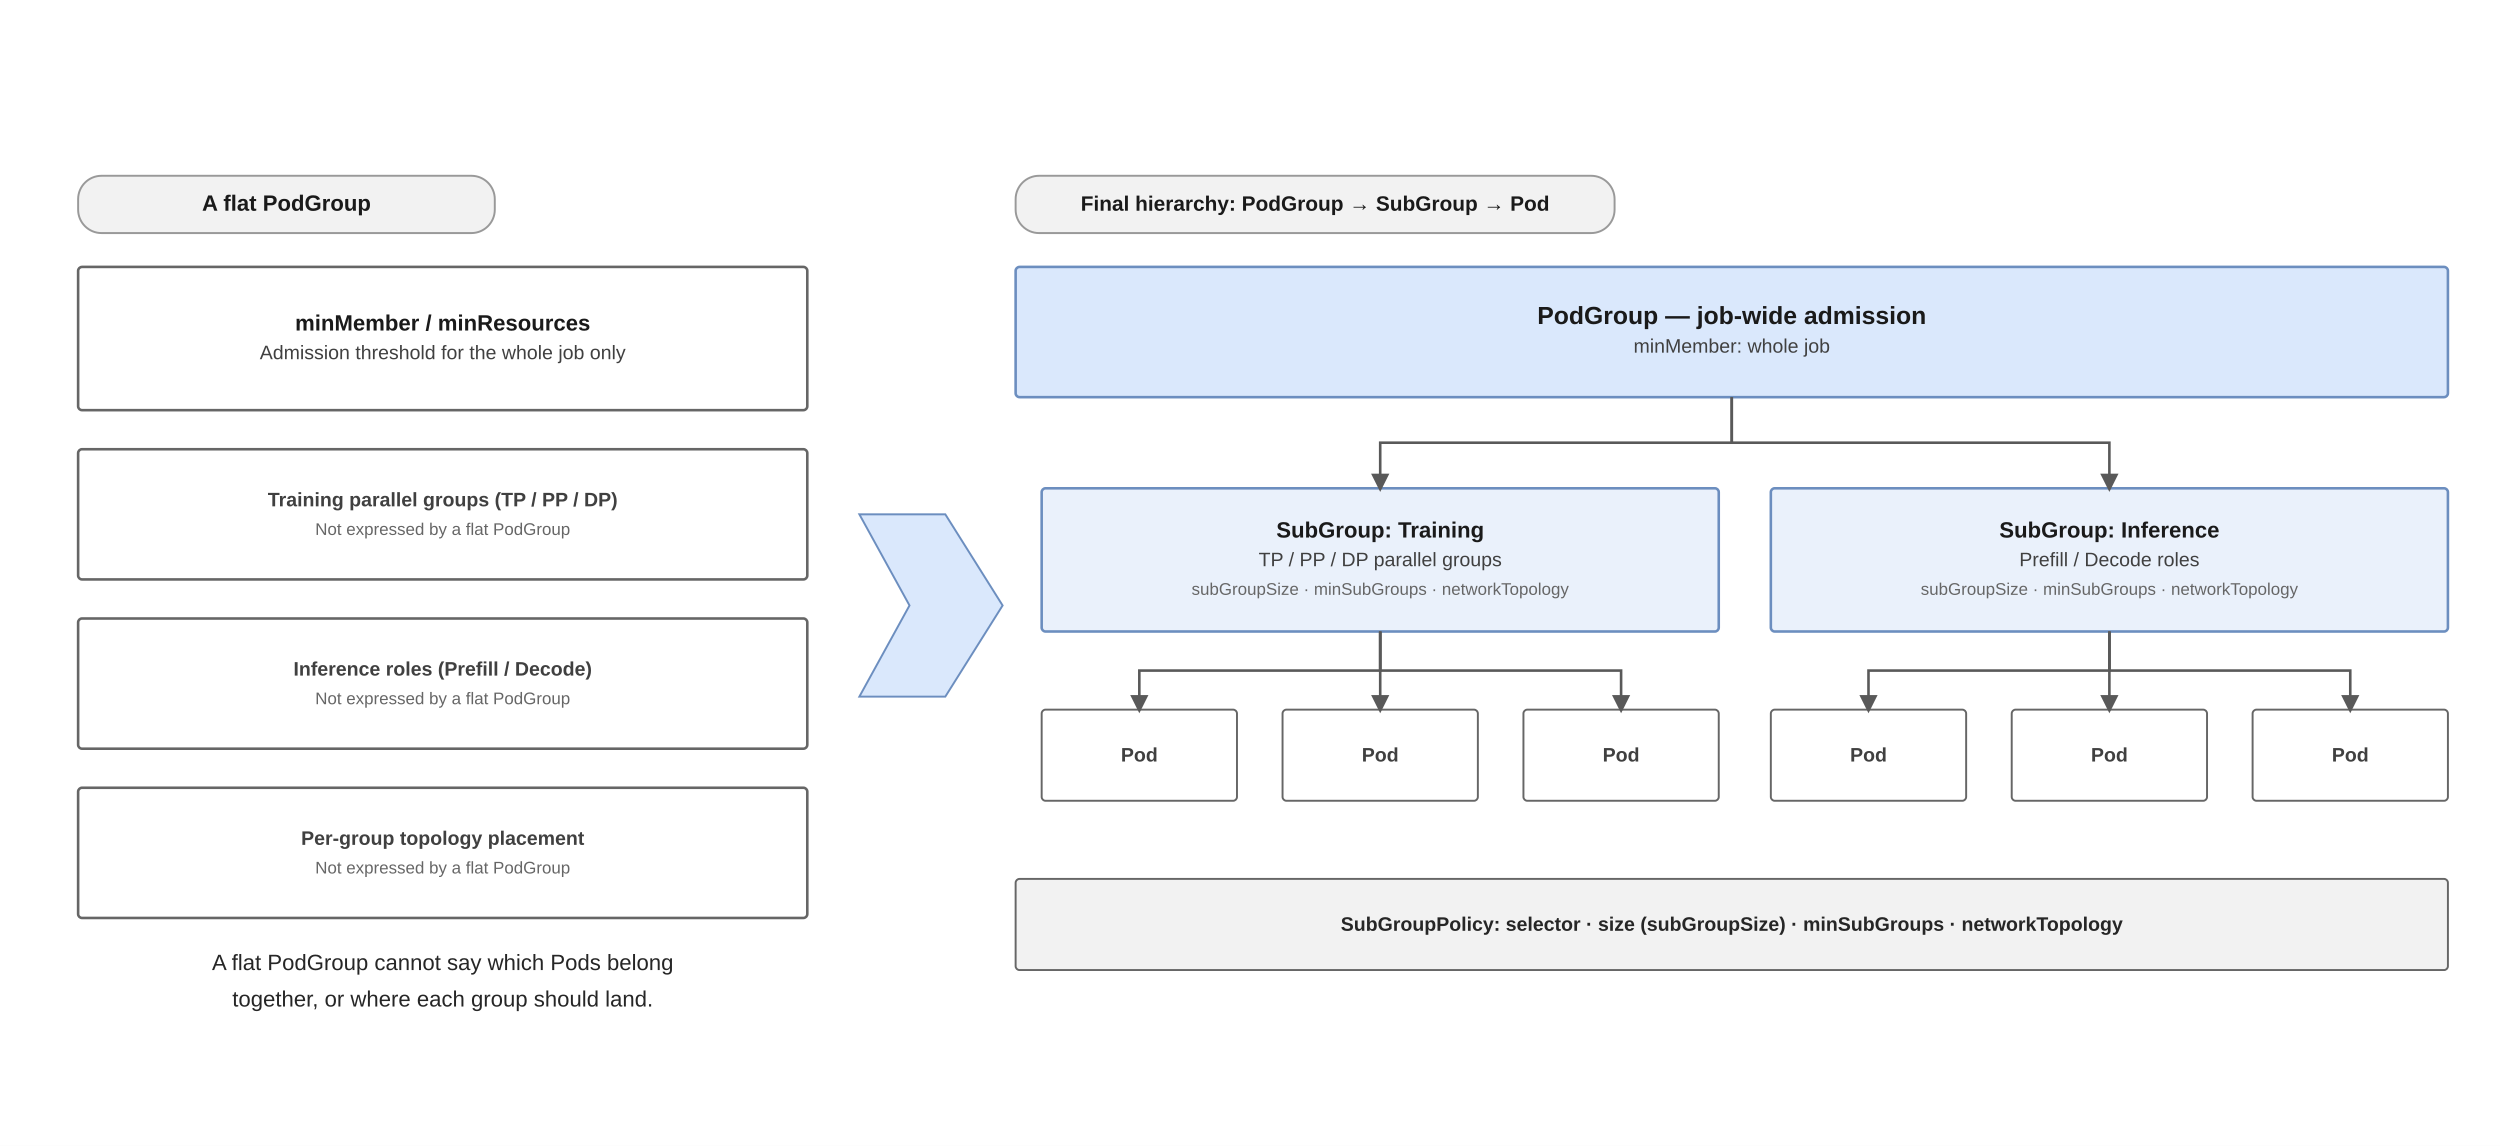
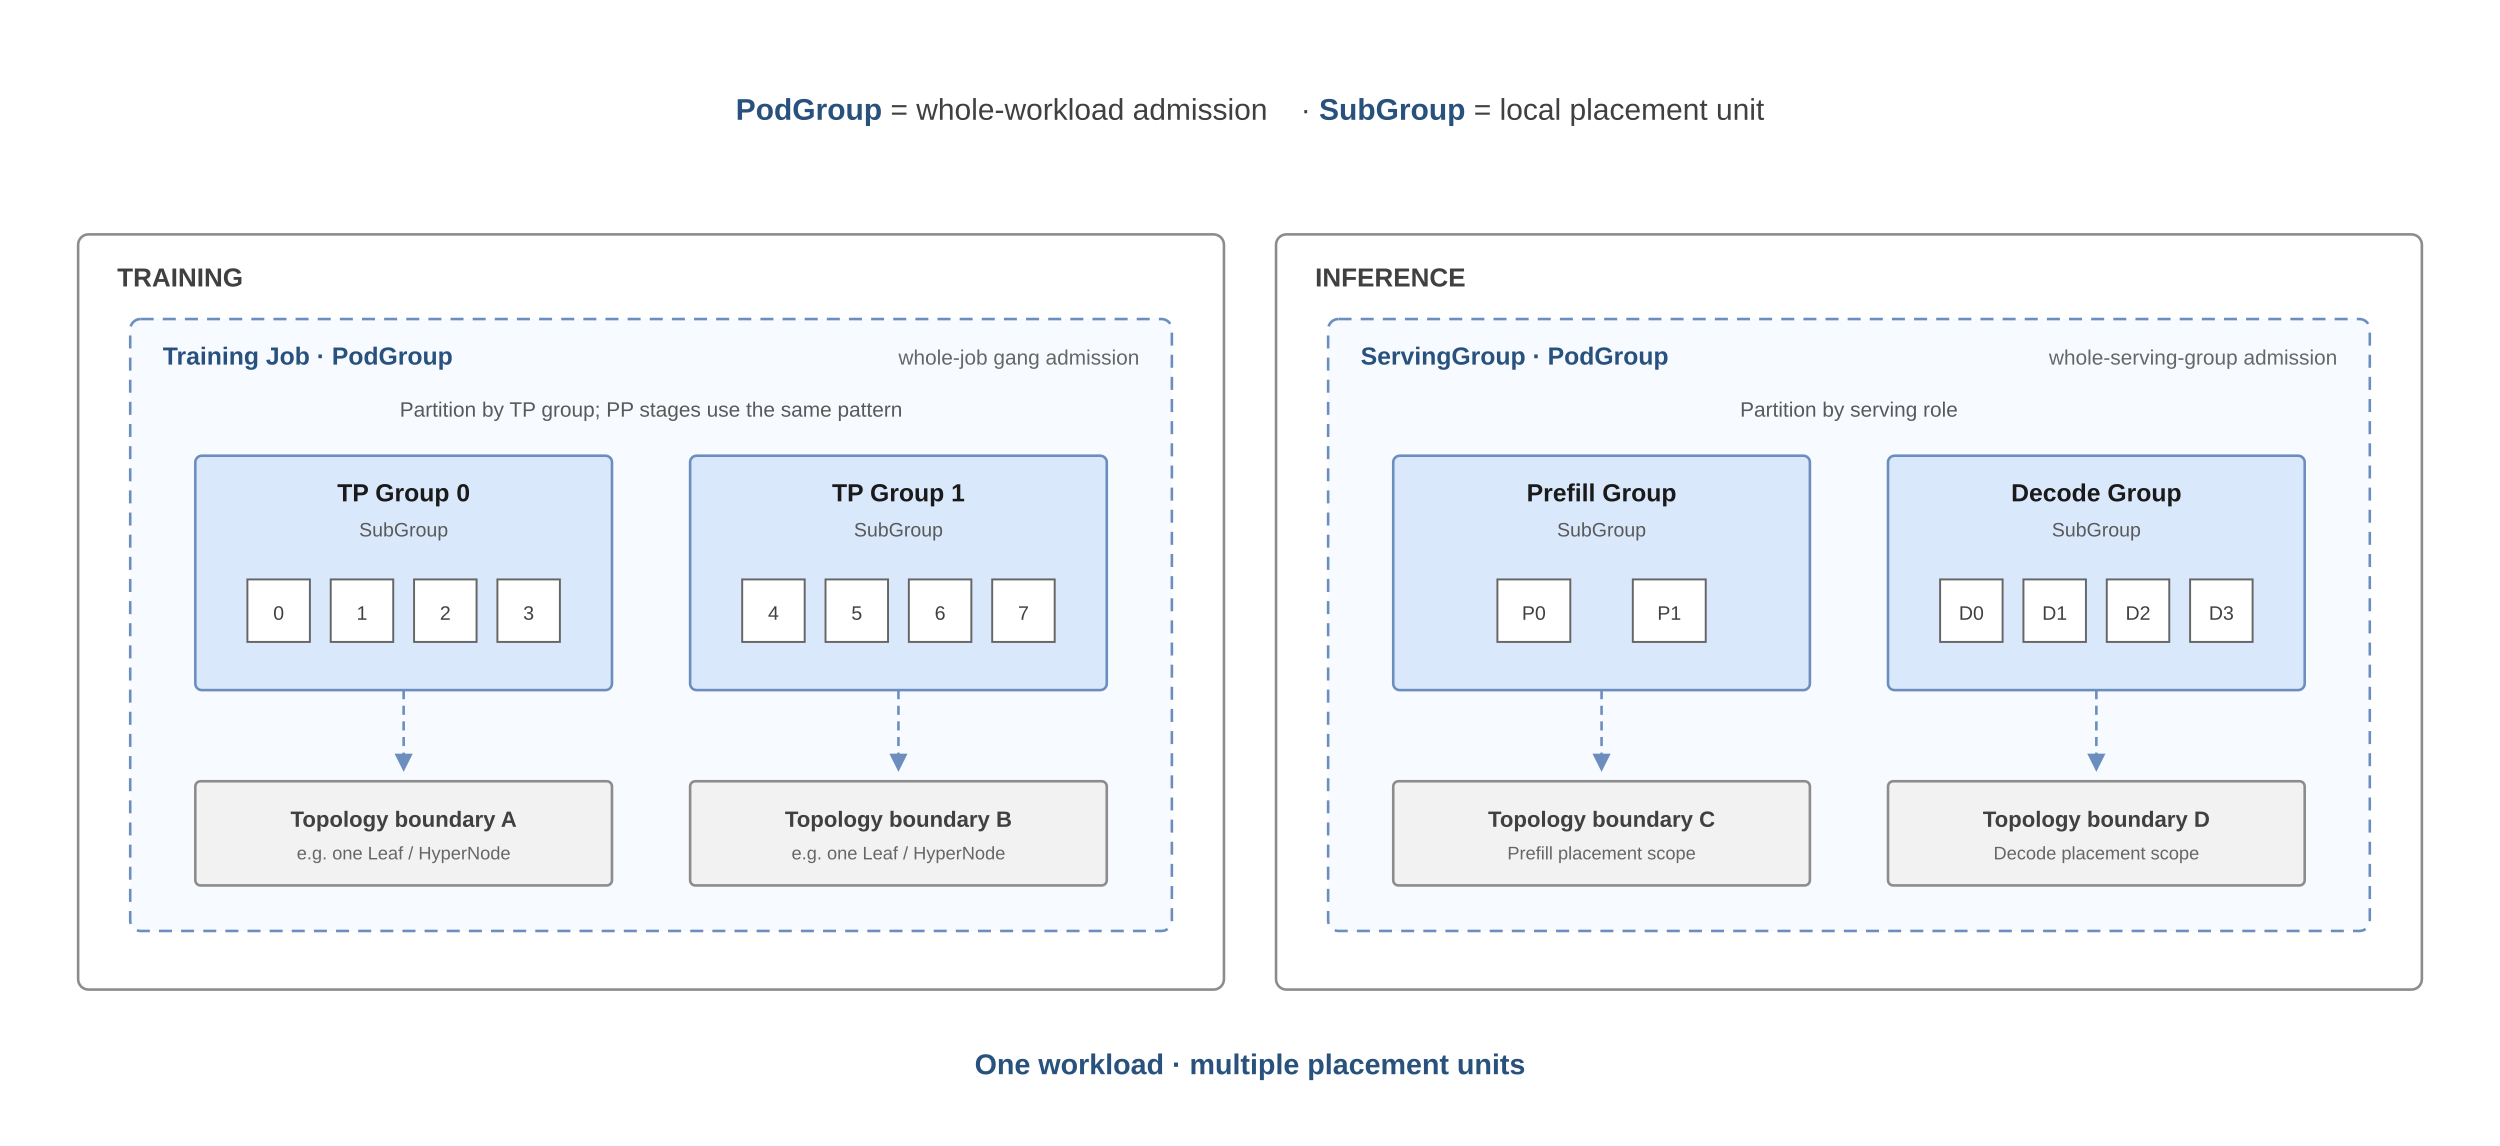
<svg xmlns="http://www.w3.org/2000/svg" width="1920" height="880" viewBox="0 0 1920 880">
  <defs>
    <marker id="arrow" viewBox="0 0 10 10" refX="8" refY="5" markerWidth="7" markerHeight="7" orient="auto">
-       <path d="M0 0L10 5L0 10z" fill="#595959" />
+       <path d="M0 0L10 5L0 10z" fill="#6c8ebf" />
    </marker>
-     <style>text{font-family:Arial,Helvetica,sans-serif;}</style>
+     <style>text{font-family:Arial,Helvetica,sans-serif}</style>
  </defs>
-   <rect x="0" y="0" width="1920" height="880" fill="#ffffff" />
-   <rect x="60" y="135" width="320" height="44" rx="18" fill="#f2f2f2" stroke="#999999" stroke-width="1.5" />
-   <text x="220.0" y="161.84" font-size="17" font-weight="700" fill="#1a1a1a" text-anchor="middle">A flat PodGroup</text>
-   <rect x="60" y="205" width="560" height="110" rx="3" fill="#ffffff" stroke="#666666" stroke-width="2" />
-   <text x="340.0" y="253.84" font-size="17" font-weight="700" fill="#1a1a1a" text-anchor="middle">minMember / minResources</text>
-   <text x="340.0" y="275.84" font-size="15" font-weight="400" fill="#404040" text-anchor="middle">Admission threshold for the whole job only</text>
-   <rect x="60" y="345" width="560" height="100" rx="3" fill="#ffffff" stroke="#666666" stroke-width="2" />
-   <text x="340.0" y="388.84" font-size="15" font-weight="700" fill="#404040" text-anchor="middle">Training parallel groups (TP / PP / DP)</text>
-   <text x="340.0" y="410.84" font-size="13" font-weight="400" fill="#666666" text-anchor="middle">Not expressed by a flat PodGroup</text>
-   <rect x="60" y="475" width="560" height="100" rx="3" fill="#ffffff" stroke="#666666" stroke-width="2" />
-   <text x="340.0" y="518.84" font-size="15" font-weight="700" fill="#404040" text-anchor="middle">Inference roles (Prefill / Decode)</text>
-   <text x="340.0" y="540.84" font-size="13" font-weight="400" fill="#666666" text-anchor="middle">Not expressed by a flat PodGroup</text>
-   <rect x="60" y="605" width="560" height="100" rx="3" fill="#ffffff" stroke="#666666" stroke-width="2" />
-   <text x="340.0" y="648.84" font-size="15" font-weight="700" fill="#404040" text-anchor="middle">Per-group topology placement</text>
-   <text x="340.0" y="670.84" font-size="13" font-weight="400" fill="#666666" text-anchor="middle">Not expressed by a flat PodGroup</text>
-   <polygon points="660.0,395.0 726.0,395.0 770.0,465.0 726.0,535.0 660.0,535.0 698.5,465.0" fill="#dae8fc" stroke="#6c8ebf" stroke-width="1.5" />
-   <rect x="780" y="135" width="460" height="44" rx="18" fill="#f2f2f2" stroke="#999999" stroke-width="1.5" />
-   <text x="1010.0" y="161.84" font-size="16" font-weight="700" fill="#1a1a1a" text-anchor="middle">Final hierarchy: PodGroup → SubGroup → Pod</text>
-   <rect x="780" y="205" width="1100" height="100" rx="3" fill="#dae8fc" stroke="#6c8ebf" stroke-width="2" />
-   <text x="1330.0" y="248.84" font-size="19" font-weight="700" fill="#1a1a1a" text-anchor="middle">PodGroup — job-wide admission</text>
-   <text x="1330.0" y="270.84" font-size="15" font-weight="400" fill="#404040" text-anchor="middle">minMember: whole job</text>
-   <rect x="800" y="375" width="520" height="110" rx="3" fill="#eaf1fb" stroke="#6c8ebf" stroke-width="2" />
-   <text x="1060.0" y="412.84" font-size="17" font-weight="700" fill="#1a1a1a" text-anchor="middle">SubGroup: Training</text>
-   <text x="1060.0" y="434.84" font-size="15" font-weight="400" fill="#404040" text-anchor="middle">TP / PP / DP parallel groups</text>
-   <text x="1060.0" y="456.84" font-size="13" font-weight="400" fill="#666666" text-anchor="middle">subGroupSize · minSubGroups · networkTopology</text>
-   <rect x="1360" y="375" width="520" height="110" rx="3" fill="#eaf1fb" stroke="#6c8ebf" stroke-width="2" />
-   <text x="1620.0" y="412.84" font-size="17" font-weight="700" fill="#1a1a1a" text-anchor="middle">SubGroup: Inference</text>
-   <text x="1620.0" y="434.84" font-size="15" font-weight="400" fill="#404040" text-anchor="middle">Prefill / Decode roles</text>
-   <text x="1620.0" y="456.84" font-size="13" font-weight="400" fill="#666666" text-anchor="middle">subGroupSize · minSubGroups · networkTopology</text>
-   <rect x="800.0" y="545" width="150" height="70" rx="3" fill="#ffffff" stroke="#666666" stroke-width="1.5" />
-   <text x="875.0" y="584.84" font-size="15" font-weight="700" fill="#404040" text-anchor="middle">Pod</text>
-   <rect x="1360.0" y="545" width="150" height="70" rx="3" fill="#ffffff" stroke="#666666" stroke-width="1.5" />
-   <text x="1435.0" y="584.84" font-size="15" font-weight="700" fill="#404040" text-anchor="middle">Pod</text>
-   <rect x="985.0" y="545" width="150" height="70" rx="3" fill="#ffffff" stroke="#666666" stroke-width="1.5" />
-   <text x="1060.0" y="584.84" font-size="15" font-weight="700" fill="#404040" text-anchor="middle">Pod</text>
-   <rect x="1545.0" y="545" width="150" height="70" rx="3" fill="#ffffff" stroke="#666666" stroke-width="1.5" />
-   <text x="1620.0" y="584.84" font-size="15" font-weight="700" fill="#404040" text-anchor="middle">Pod</text>
-   <rect x="1170.0" y="545" width="150" height="70" rx="3" fill="#ffffff" stroke="#666666" stroke-width="1.5" />
-   <text x="1245.0" y="584.84" font-size="15" font-weight="700" fill="#404040" text-anchor="middle">Pod</text>
-   <rect x="1730.0" y="545" width="150" height="70" rx="3" fill="#ffffff" stroke="#666666" stroke-width="1.5" />
-   <text x="1805.0" y="584.84" font-size="15" font-weight="700" fill="#404040" text-anchor="middle">Pod</text>
-   <rect x="780" y="675" width="1100" height="70" rx="3" fill="#f2f2f2" stroke="#666666" stroke-width="1.5" />
-   <text x="1330.0" y="714.84" font-size="15" font-weight="700" fill="#262626" text-anchor="middle">SubGroupPolicy: selector · size (subGroupSize) · minSubGroups · networkTopology</text>
-   <path d="M1330.0 305L1330.0 340L1060 340L1060 375" fill="none" stroke="#595959" stroke-width="2" marker-end="url(#arrow)" />
-   <path d="M1330.0 305L1330.0 340L1620 340L1620 375" fill="none" stroke="#595959" stroke-width="2" marker-end="url(#arrow)" />
-   <path d="M1060.0 485L1060.0 515L875.0 515L875.0 545" fill="none" stroke="#595959" stroke-width="2" marker-end="url(#arrow)" />
-   <path d="M1060.0 485L1060.0 515L1060.0 515L1060.0 545" fill="none" stroke="#595959" stroke-width="2" marker-end="url(#arrow)" />
-   <path d="M1060.0 485L1060.0 515L1245.0 515L1245.0 545" fill="none" stroke="#595959" stroke-width="2" marker-end="url(#arrow)" />
-   <path d="M1620.0 485L1620.0 515L1435.0 515L1435.0 545" fill="none" stroke="#595959" stroke-width="2" marker-end="url(#arrow)" />
-   <path d="M1620.0 485L1620.0 515L1620.0 515L1620.0 545" fill="none" stroke="#595959" stroke-width="2" marker-end="url(#arrow)" />
-   <path d="M1620.0 485L1620.0 515L1805.0 515L1805.0 545" fill="none" stroke="#595959" stroke-width="2" marker-end="url(#arrow)" />
-   <text x="340" y="745" font-size="17" fill="#262626" text-anchor="middle">A flat PodGroup cannot say which Pods belong</text>
-   <text x="340" y="773" font-size="17" fill="#262626" text-anchor="middle">together, or where each group should land.</text>
+   <rect width="1920" height="880" fill="#ffffff" />
+   <text x="960" y="92" font-size="23" text-anchor="middle">
+     <tspan font-weight="700" fill="#28527d">PodGroup</tspan>
+     <tspan fill="#404040"> = whole-workload admission    ·    </tspan>
+     <tspan font-weight="700" fill="#28527d">SubGroup</tspan>
+     <tspan fill="#404040"> = local placement unit</tspan>
+   </text>
+   <rect x="60" y="180" width="880" height="580" rx="8" fill="#ffffff" stroke="#8c8c8c" stroke-width="2" />
+   <text x="90" y="220" font-size="20" font-weight="700" fill="#404040">TRAINING</text>
+   <rect x="100" y="245" width="800" height="470" rx="8" fill="#f7faff" stroke="#6c8ebf" stroke-width="2" stroke-dasharray="10 7" />
+   <text x="125" y="280" font-size="19" font-weight="700" fill="#28527d">Training Job · PodGroup</text>
+   <text x="875" y="280" font-size="16" fill="#666666" text-anchor="end">whole-job gang admission</text>
+   <text x="500" y="320" font-size="16" fill="#595959" text-anchor="middle">Partition by TP group; PP stages use the same pattern</text>
+   <rect x="150" y="350" width="320" height="180" rx="5" fill="#dae8fc" stroke="#6c8ebf" stroke-width="2" />
+   <text x="310" y="385" font-size="19" font-weight="700" fill="#1a1a1a" text-anchor="middle">TP Group 0</text>
+   <text x="310" y="412" font-size="15" fill="#595959" text-anchor="middle">SubGroup</text>
+   <rect x="190" y="445" width="48" height="48" fill="#ffffff" stroke="#666666" stroke-width="1.5" />
+   <rect x="254" y="445" width="48" height="48" fill="#ffffff" stroke="#666666" stroke-width="1.5" />
+   <rect x="318" y="445" width="48" height="48" fill="#ffffff" stroke="#666666" stroke-width="1.5" />
+   <rect x="382" y="445" width="48" height="48" fill="#ffffff" stroke="#666666" stroke-width="1.5" />
+   <text x="214" y="476" font-size="15" fill="#404040" text-anchor="middle">0</text>
+   <text x="278" y="476" font-size="15" fill="#404040" text-anchor="middle">1</text>
+   <text x="342" y="476" font-size="15" fill="#404040" text-anchor="middle">2</text>
+   <text x="406" y="476" font-size="15" fill="#404040" text-anchor="middle">3</text>
+   <rect x="530" y="350" width="320" height="180" rx="5" fill="#dae8fc" stroke="#6c8ebf" stroke-width="2" />
+   <text x="690" y="385" font-size="19" font-weight="700" fill="#1a1a1a" text-anchor="middle">TP Group 1</text>
+   <text x="690" y="412" font-size="15" fill="#595959" text-anchor="middle">SubGroup</text>
+   <rect x="570" y="445" width="48" height="48" fill="#ffffff" stroke="#666666" stroke-width="1.5" />
+   <rect x="634" y="445" width="48" height="48" fill="#ffffff" stroke="#666666" stroke-width="1.5" />
+   <rect x="698" y="445" width="48" height="48" fill="#ffffff" stroke="#666666" stroke-width="1.5" />
+   <rect x="762" y="445" width="48" height="48" fill="#ffffff" stroke="#666666" stroke-width="1.5" />
+   <text x="594" y="476" font-size="15" fill="#404040" text-anchor="middle">4</text>
+   <text x="658" y="476" font-size="15" fill="#404040" text-anchor="middle">5</text>
+   <text x="722" y="476" font-size="15" fill="#404040" text-anchor="middle">6</text>
+   <text x="786" y="476" font-size="15" fill="#404040" text-anchor="middle">7</text>
+   <path d="M310 530L310 590" fill="none" stroke="#6c8ebf" stroke-width="2" stroke-dasharray="7 5" marker-end="url(#arrow)" />
+   <path d="M690 530L690 590" fill="none" stroke="#6c8ebf" stroke-width="2" stroke-dasharray="7 5" marker-end="url(#arrow)" />
+   <rect x="150" y="600" width="320" height="80" rx="4" fill="#f2f2f2" stroke="#8c8c8c" stroke-width="2" />
+   <rect x="530" y="600" width="320" height="80" rx="4" fill="#f2f2f2" stroke="#8c8c8c" stroke-width="2" />
+   <text x="310" y="635" font-size="17" font-weight="700" fill="#404040" text-anchor="middle">Topology boundary A</text>
+   <text x="310" y="660" font-size="14" fill="#666666" text-anchor="middle">e.g. one Leaf / HyperNode</text>
+   <text x="690" y="635" font-size="17" font-weight="700" fill="#404040" text-anchor="middle">Topology boundary B</text>
+   <text x="690" y="660" font-size="14" fill="#666666" text-anchor="middle">e.g. one Leaf / HyperNode</text>
+   <rect x="980" y="180" width="880" height="580" rx="8" fill="#ffffff" stroke="#8c8c8c" stroke-width="2" />
+   <text x="1010" y="220" font-size="20" font-weight="700" fill="#404040">INFERENCE</text>
+   <rect x="1020" y="245" width="800" height="470" rx="8" fill="#f7faff" stroke="#6c8ebf" stroke-width="2" stroke-dasharray="10 7" />
+   <text x="1045" y="280" font-size="19" font-weight="700" fill="#28527d">ServingGroup · PodGroup</text>
+   <text x="1795" y="280" font-size="16" fill="#666666" text-anchor="end">whole-serving-group admission</text>
+   <text x="1420" y="320" font-size="16" fill="#595959" text-anchor="middle">Partition by serving role</text>
+   <rect x="1070" y="350" width="320" height="180" rx="5" fill="#dae8fc" stroke="#6c8ebf" stroke-width="2" />
+   <text x="1230" y="385" font-size="19" font-weight="700" fill="#1a1a1a" text-anchor="middle">Prefill Group</text>
+   <text x="1230" y="412" font-size="15" fill="#595959" text-anchor="middle">SubGroup</text>
+   <rect x="1150" y="445" width="56" height="48" fill="#ffffff" stroke="#666666" stroke-width="1.5" />
+   <rect x="1254" y="445" width="56" height="48" fill="#ffffff" stroke="#666666" stroke-width="1.5" />
+   <text x="1178" y="476" font-size="15" fill="#404040" text-anchor="middle">P0</text>
+   <text x="1282" y="476" font-size="15" fill="#404040" text-anchor="middle">P1</text>
+   <rect x="1450" y="350" width="320" height="180" rx="5" fill="#dae8fc" stroke="#6c8ebf" stroke-width="2" />
+   <text x="1610" y="385" font-size="19" font-weight="700" fill="#1a1a1a" text-anchor="middle">Decode Group</text>
+   <text x="1610" y="412" font-size="15" fill="#595959" text-anchor="middle">SubGroup</text>
+   <rect x="1490" y="445" width="48" height="48" fill="#ffffff" stroke="#666666" stroke-width="1.5" />
+   <rect x="1554" y="445" width="48" height="48" fill="#ffffff" stroke="#666666" stroke-width="1.5" />
+   <rect x="1618" y="445" width="48" height="48" fill="#ffffff" stroke="#666666" stroke-width="1.5" />
+   <rect x="1682" y="445" width="48" height="48" fill="#ffffff" stroke="#666666" stroke-width="1.5" />
+   <text x="1514" y="476" font-size="15" fill="#404040" text-anchor="middle">D0</text>
+   <text x="1578" y="476" font-size="15" fill="#404040" text-anchor="middle">D1</text>
+   <text x="1642" y="476" font-size="15" fill="#404040" text-anchor="middle">D2</text>
+   <text x="1706" y="476" font-size="15" fill="#404040" text-anchor="middle">D3</text>
+   <path d="M1230 530L1230 590" fill="none" stroke="#6c8ebf" stroke-width="2" stroke-dasharray="7 5" marker-end="url(#arrow)" />
+   <path d="M1610 530L1610 590" fill="none" stroke="#6c8ebf" stroke-width="2" stroke-dasharray="7 5" marker-end="url(#arrow)" />
+   <rect x="1070" y="600" width="320" height="80" rx="4" fill="#f2f2f2" stroke="#8c8c8c" stroke-width="2" />
+   <rect x="1450" y="600" width="320" height="80" rx="4" fill="#f2f2f2" stroke="#8c8c8c" stroke-width="2" />
+   <text x="1230" y="635" font-size="17" font-weight="700" fill="#404040" text-anchor="middle">Topology boundary C</text>
+   <text x="1230" y="660" font-size="14" fill="#666666" text-anchor="middle">Prefill placement scope</text>
+   <text x="1610" y="635" font-size="17" font-weight="700" fill="#404040" text-anchor="middle">Topology boundary D</text>
+   <text x="1610" y="660" font-size="14" fill="#666666" text-anchor="middle">Decode placement scope</text>
+   <text x="960" y="825" font-size="22" font-weight="700" fill="#28527d" text-anchor="middle">One workload · multiple placement units</text>
</svg>
